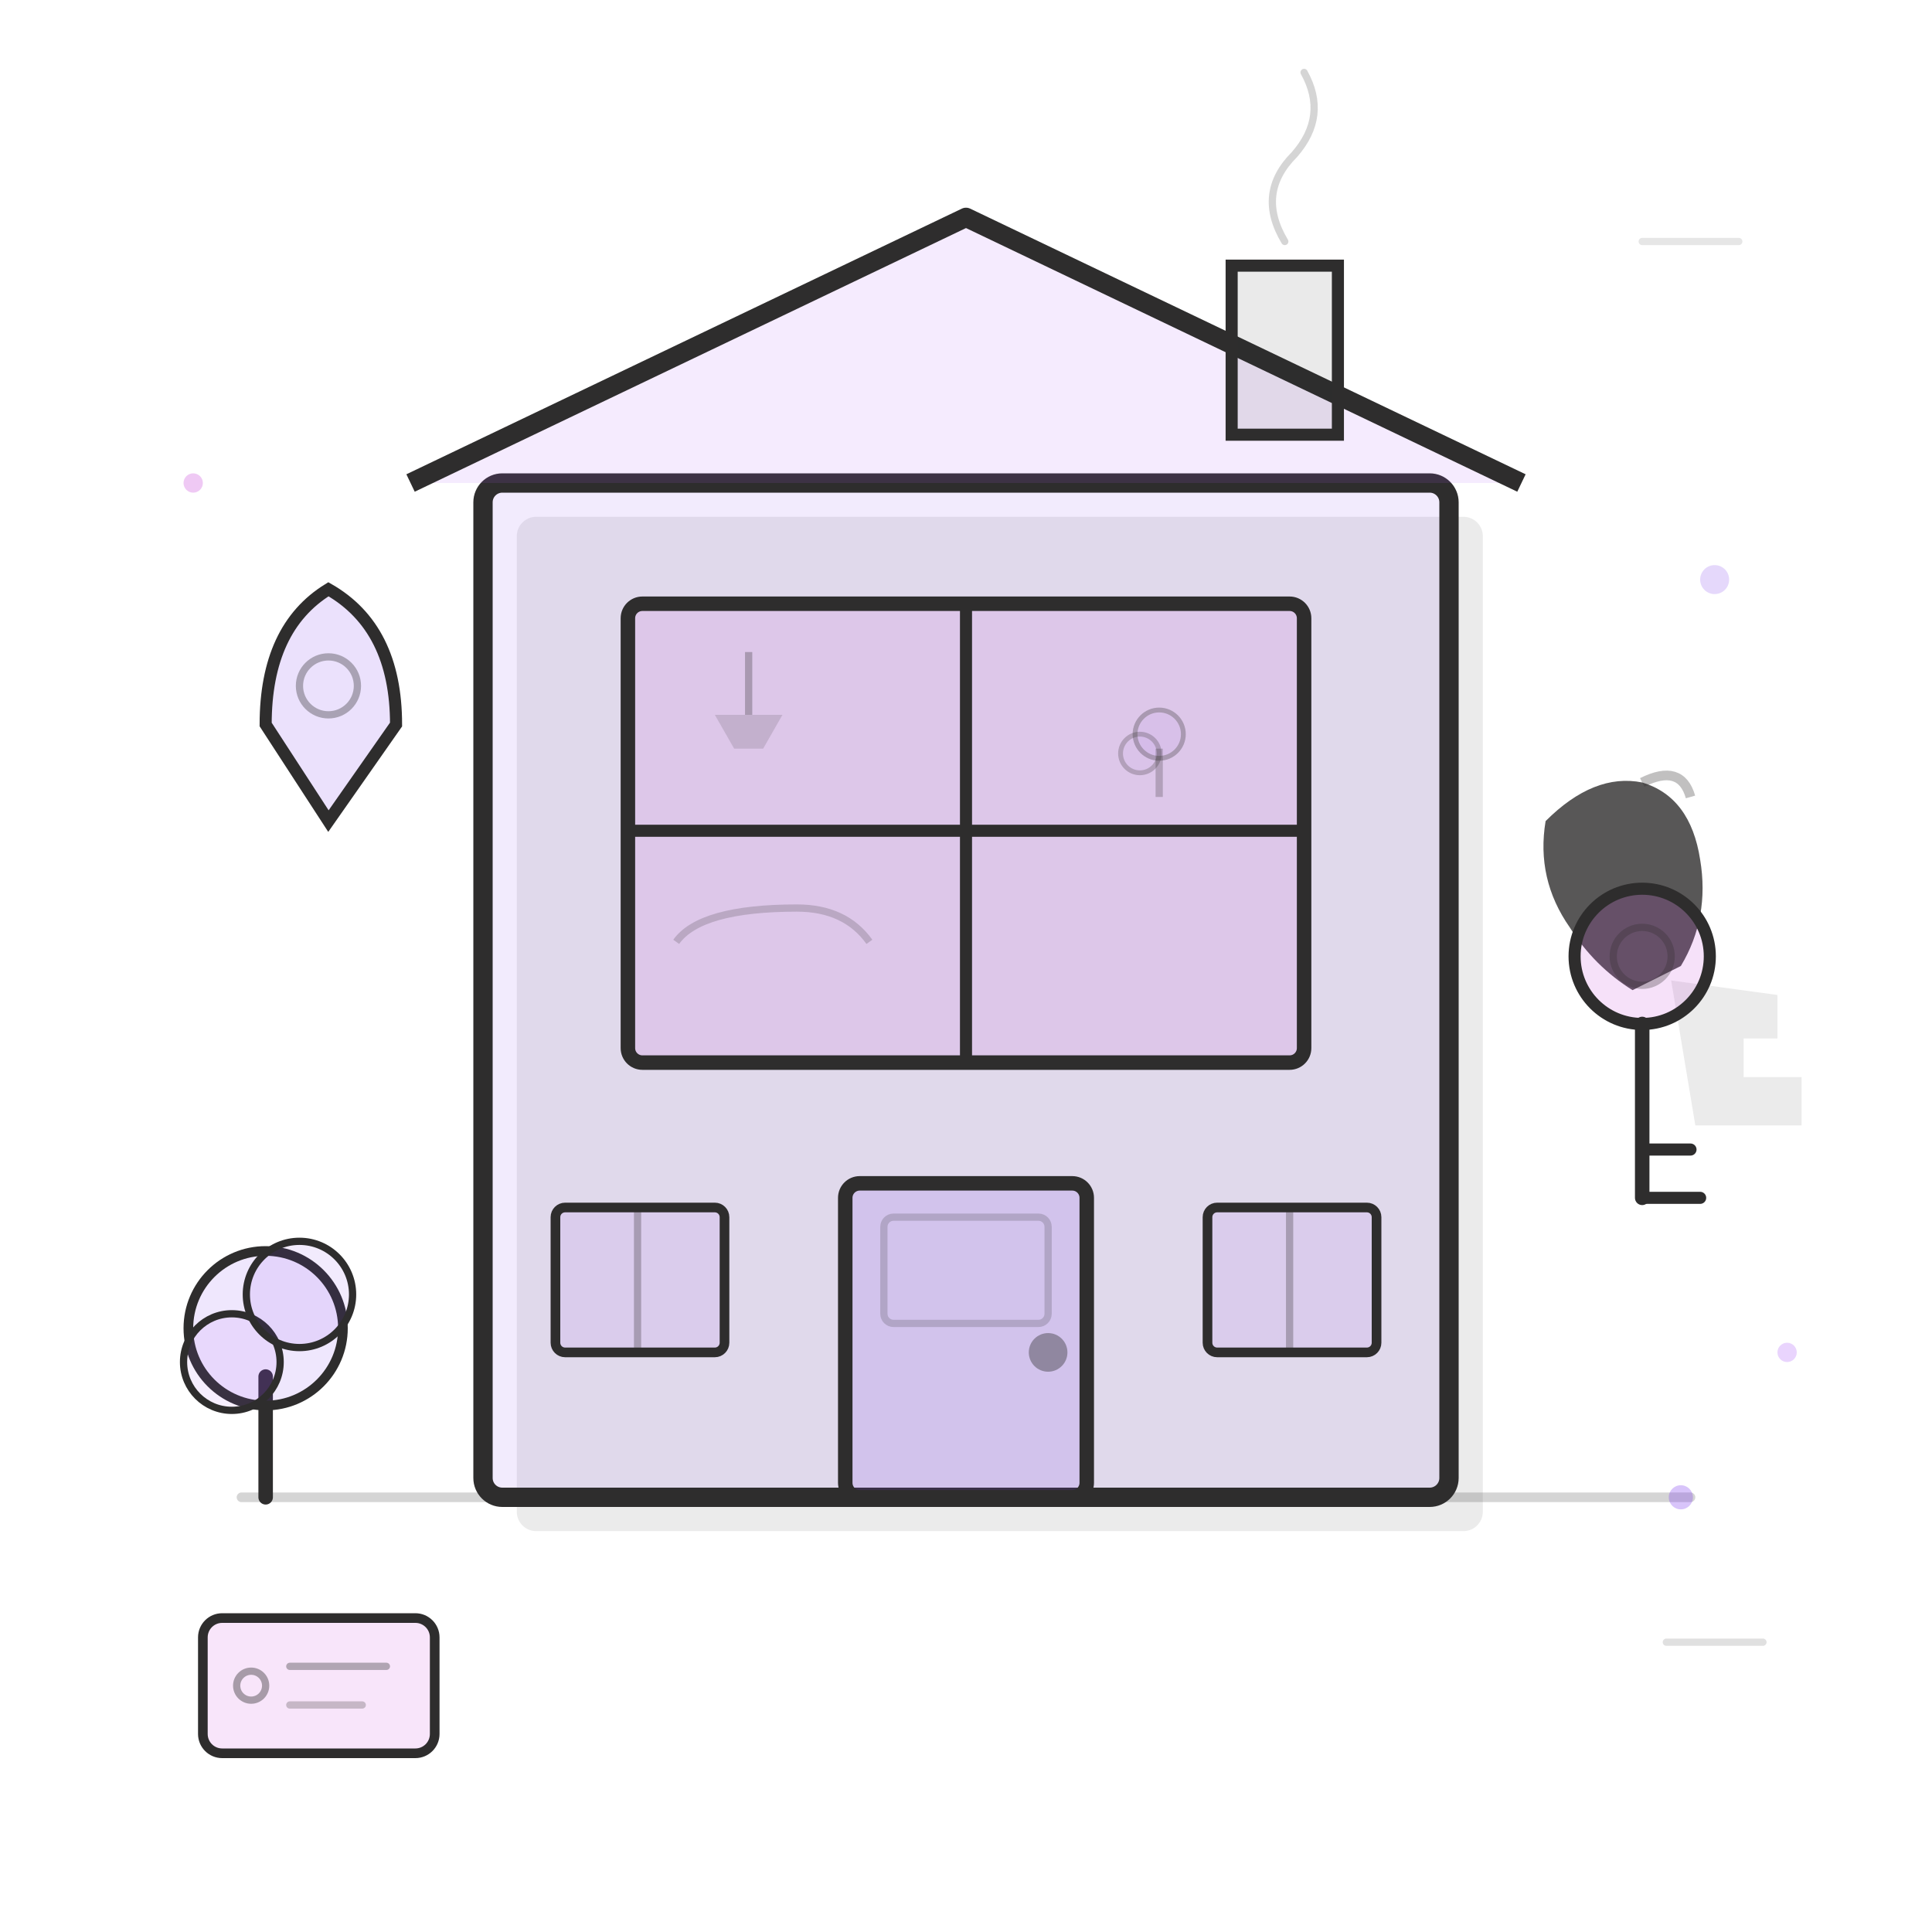
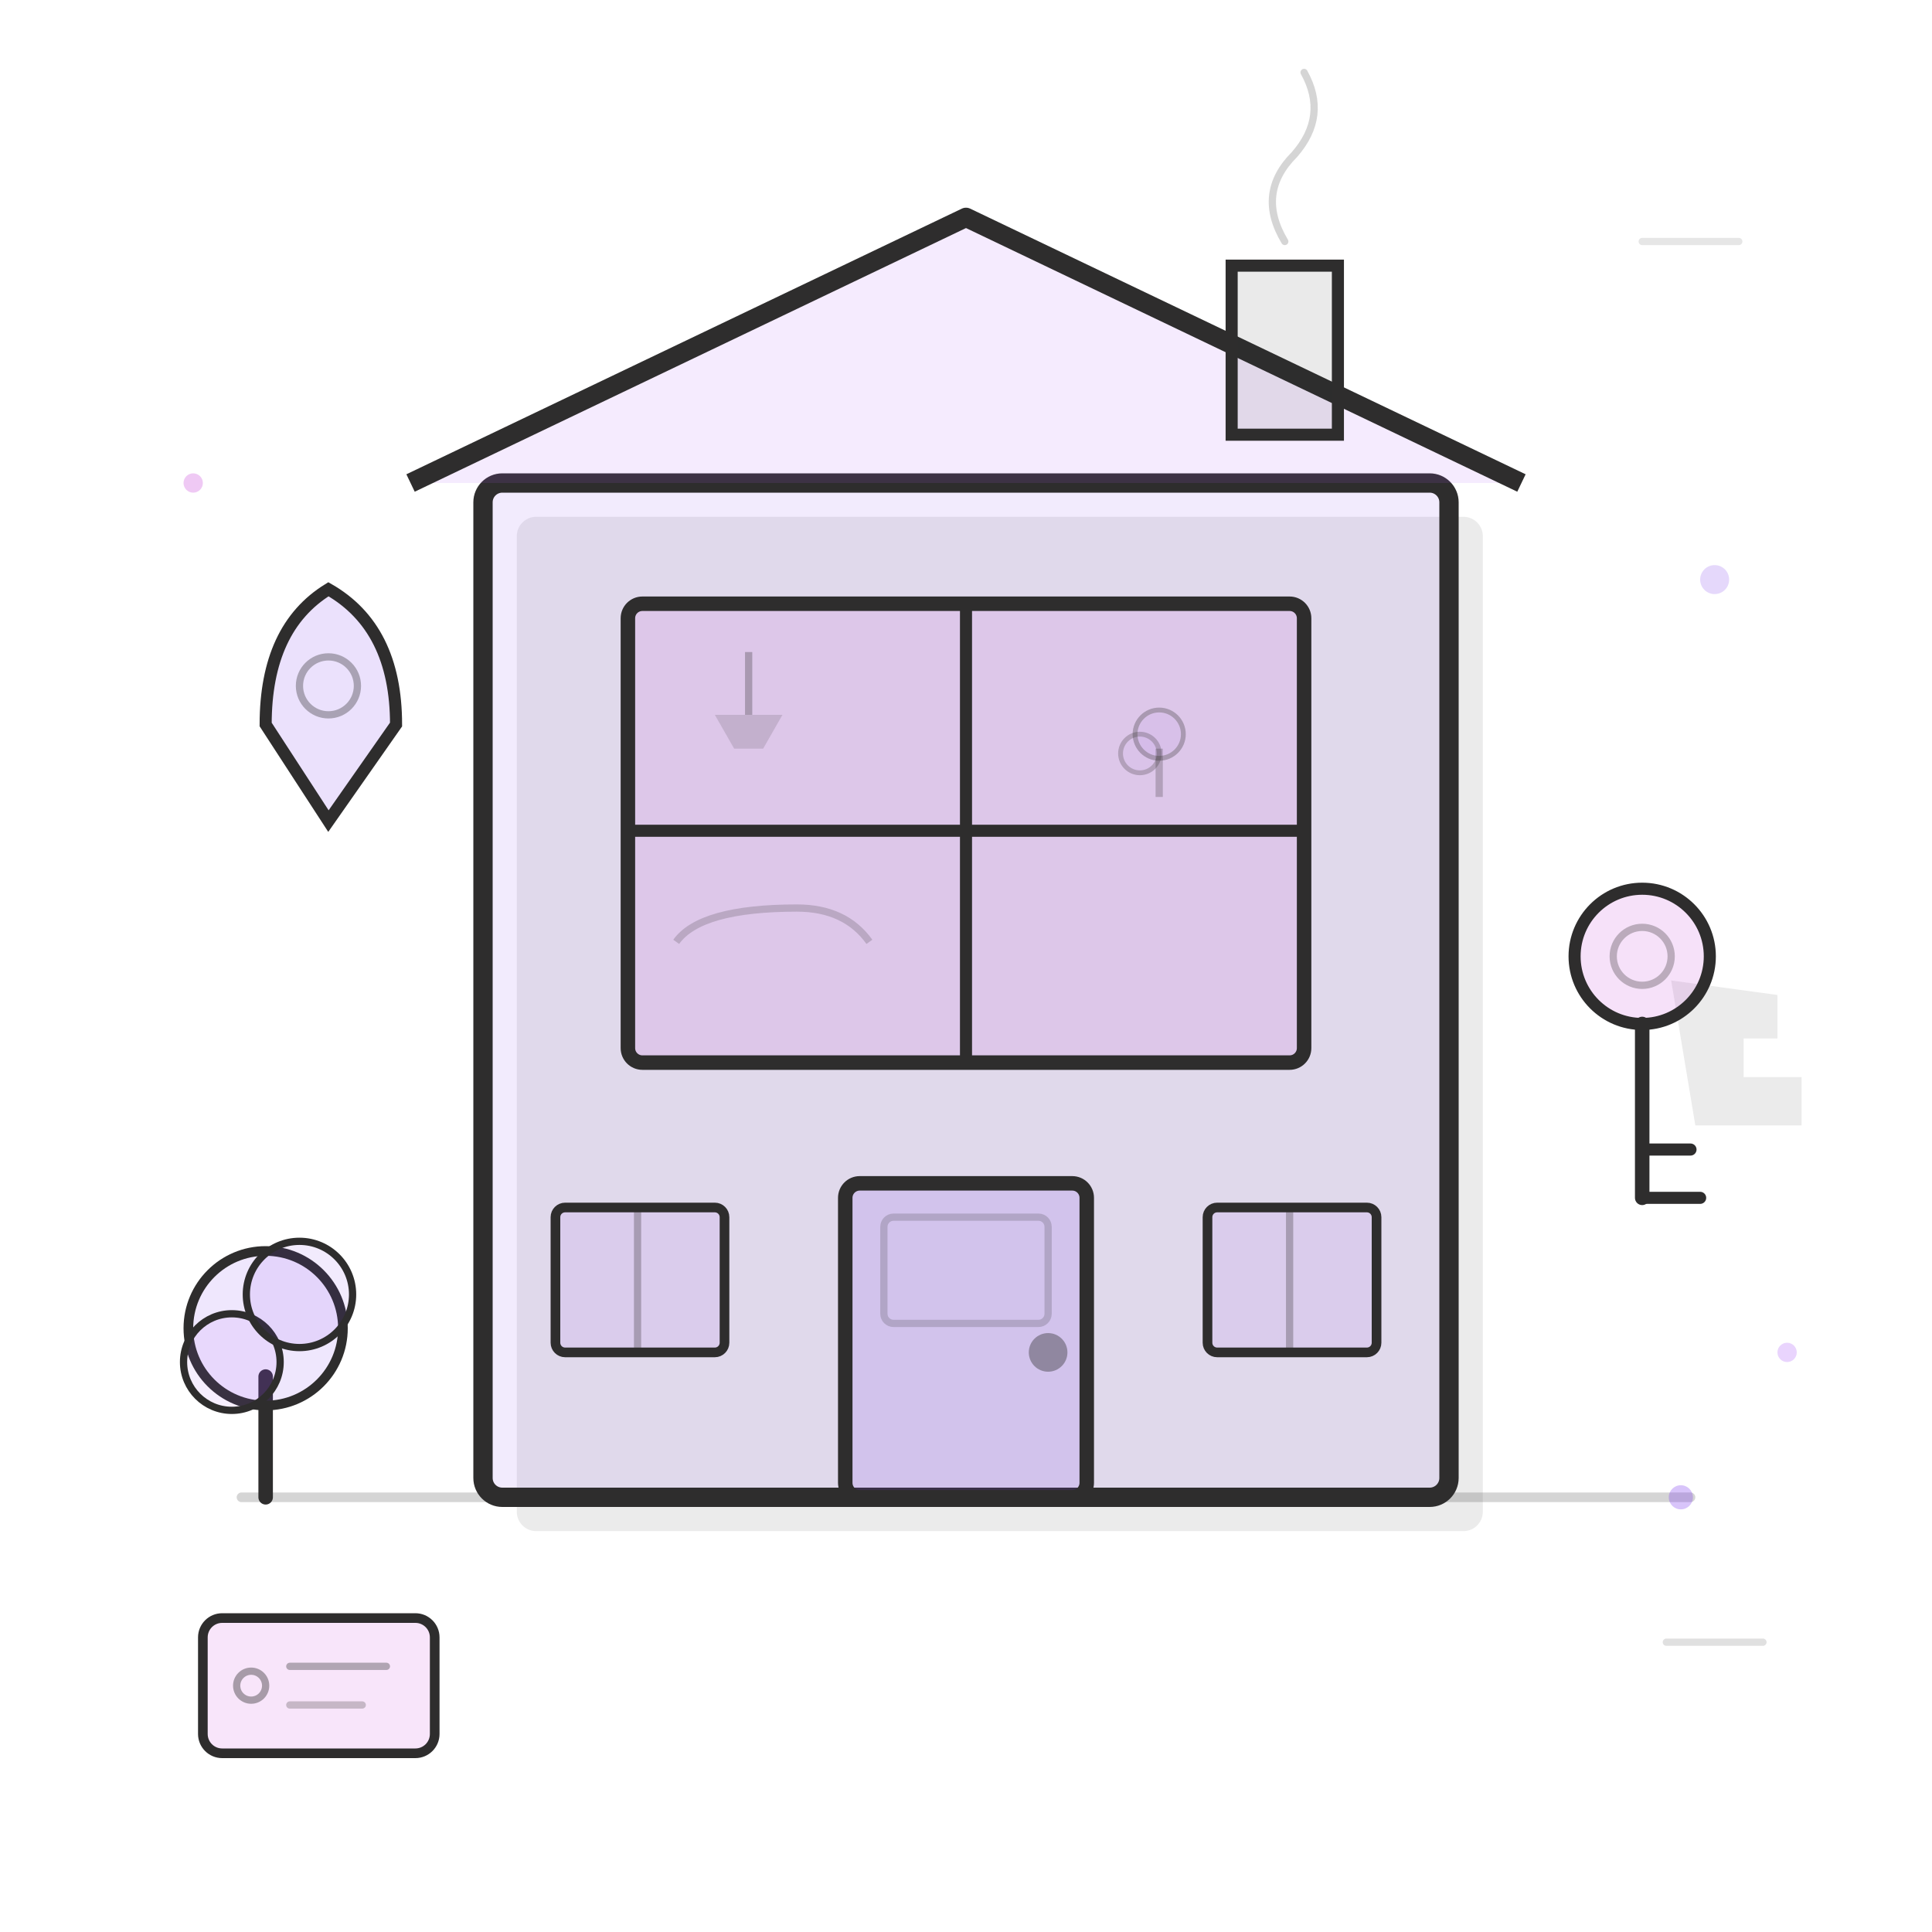
<svg xmlns="http://www.w3.org/2000/svg" viewBox="0 0 400 400" fill="none">
  <rect x="103" y="103" width="200" height="210" rx="4" fill="#000" opacity="0.08" transform="translate(4,4)" />
  <rect x="100" y="100" width="200" height="210" rx="4" stroke="#2E2D2D" stroke-width="4" fill="#7C3AED" fill-opacity="0.10" />
  <path d="M85 100 L200 45 L315 100" stroke="#2E2D2D" stroke-width="4" fill="#A855F7" fill-opacity="0.12" stroke-linejoin="round" />
  <rect x="255" y="55" width="22" height="35" stroke="#2E2D2D" stroke-width="2.5" fill="#2E2D2D" fill-opacity="0.1" />
  <path d="M266 50 Q260 40 268 32 Q275 24 270 15" stroke="#2E2D2D" stroke-width="1.5" fill="none" opacity="0.2" stroke-linecap="round" />
  <rect x="130" y="125" width="140" height="95" rx="3" stroke="#2E2D2D" stroke-width="3" fill="#C026D3" fill-opacity="0.10" />
  <line x1="200" y1="125" x2="200" y2="220" stroke="#2E2D2D" stroke-width="2.5" />
  <line x1="130" y1="172" x2="270" y2="172" stroke="#2E2D2D" stroke-width="2.5" />
  <line x1="155" y1="135" x2="155" y2="148" stroke="#2E2D2D" stroke-width="1.5" opacity="0.3" />
  <path d="M148 148 L162 148 L158 155 L152 155 Z" fill="#2E2D2D" opacity="0.15" />
  <line x1="240" y1="165" x2="240" y2="155" stroke="#2E2D2D" stroke-width="1.5" opacity="0.25" />
  <circle cx="240" cy="152" r="5" fill="#7C3AED" fill-opacity="0.15" stroke="#2E2D2D" stroke-width="1" opacity="0.3" />
  <circle cx="236" cy="156" r="4" fill="#7C3AED" fill-opacity="0.12" stroke="#2E2D2D" stroke-width="1" opacity="0.25" />
  <path d="M140 195 Q145 188 165 188 Q175 188 180 195" stroke="#2E2D2D" stroke-width="1.5" fill="none" opacity="0.2" />
  <rect x="175" y="245" width="50" height="65" rx="3" stroke="#2E2D2D" stroke-width="3" fill="#7C3AED" fill-opacity="0.14" />
  <circle cx="217" cy="280" r="4" fill="#2E2D2D" opacity="0.4" />
  <rect x="183" y="252" width="34" height="22" rx="2" stroke="#2E2D2D" stroke-width="1.5" fill="none" opacity="0.2" />
  <rect x="115" y="250" width="35" height="30" rx="2" stroke="#2E2D2D" stroke-width="2" fill="#A855F7" fill-opacity="0.10" />
  <line x1="132" y1="250" x2="132" y2="280" stroke="#2E2D2D" stroke-width="1.5" opacity="0.3" />
  <rect x="250" y="250" width="35" height="30" rx="2" stroke="#2E2D2D" stroke-width="2" fill="#A855F7" fill-opacity="0.10" />
  <line x1="267" y1="250" x2="267" y2="280" stroke="#2E2D2D" stroke-width="1.5" opacity="0.3" />
  <line x1="50" y1="310" x2="350" y2="310" stroke="#2E2D2D" stroke-width="2" stroke-linecap="round" opacity="0.2" />
-   <path d="M320 170 Q330 160 340 162 Q350 165 352 178 Q354 190 348 200 L338 205 Q330 200 325 192 Q318 182 320 170 Z" fill="#2E2D2D" opacity="0.8" />
-   <path d="M340 162 Q348 158 350 165" stroke="#2E2D2D" stroke-width="2" fill="none" opacity="0.3" />
  <path d="M343 200 L348 230 L370 230 L370 220 L358 220 L358 212 L365 212 L365 203 L343 200" fill="#000" opacity="0.08" transform="translate(3,3)" />
  <circle cx="340" cy="198" r="14" stroke="#2E2D2D" stroke-width="2.5" fill="#C026D3" fill-opacity="0.14" />
  <circle cx="340" cy="198" r="6" stroke="#2E2D2D" stroke-width="1.5" fill="none" opacity="0.3" />
  <line x1="340" y1="212" x2="340" y2="248" stroke="#2E2D2D" stroke-width="3" stroke-linecap="round" />
  <line x1="340" y1="238" x2="350" y2="238" stroke="#2E2D2D" stroke-width="2.5" stroke-linecap="round" />
  <line x1="340" y1="248" x2="352" y2="248" stroke="#2E2D2D" stroke-width="2.5" stroke-linecap="round" />
  <path d="M55 150 Q55 130 68 122 Q82 130 82 150 L68 170 Z" stroke="#2E2D2D" stroke-width="2.5" fill="#7C3AED" fill-opacity="0.15" />
  <circle cx="68" cy="142" r="6" stroke="#2E2D2D" stroke-width="1.5" fill="none" opacity="0.35" />
  <line x1="55" y1="310" x2="55" y2="285" stroke="#2E2D2D" stroke-width="3" stroke-linecap="round" />
  <circle cx="55" cy="275" r="16" stroke="#2E2D2D" stroke-width="2" fill="#7C3AED" fill-opacity="0.12" />
  <circle cx="48" cy="282" r="10" stroke="#2E2D2D" stroke-width="1.5" fill="#A855F7" fill-opacity="0.10" />
  <circle cx="62" cy="268" r="11" stroke="#2E2D2D" stroke-width="1.5" fill="#7C3AED" fill-opacity="0.10" />
  <rect x="42" y="335" width="48" height="28" rx="4" stroke="#2E2D2D" stroke-width="2" fill="#C026D3" fill-opacity="0.12" />
  <circle cx="52" cy="349" r="3" stroke="#2E2D2D" stroke-width="1.5" fill="none" opacity="0.4" />
  <line x1="60" y1="345" x2="80" y2="345" stroke="#2E2D2D" stroke-width="1.5" stroke-linecap="round" opacity="0.35" />
  <line x1="60" y1="353" x2="75" y2="353" stroke="#2E2D2D" stroke-width="1.5" stroke-linecap="round" opacity="0.25" />
  <circle cx="348" cy="310" r="2.5" fill="#7C3AED" opacity="0.3" />
  <circle cx="370" cy="280" r="2" fill="#A855F7" opacity="0.25" />
  <circle cx="40" cy="100" r="2" fill="#C026D3" opacity="0.25" />
  <circle cx="355" cy="120" r="3" fill="#7C3AED" opacity="0.2" />
  <line x1="345" y1="340" x2="365" y2="340" stroke="#2E2D2D" stroke-width="1.5" stroke-linecap="round" opacity="0.15" />
  <line x1="340" y1="50" x2="360" y2="50" stroke="#2E2D2D" stroke-width="1.5" stroke-linecap="round" opacity="0.12" />
</svg>
